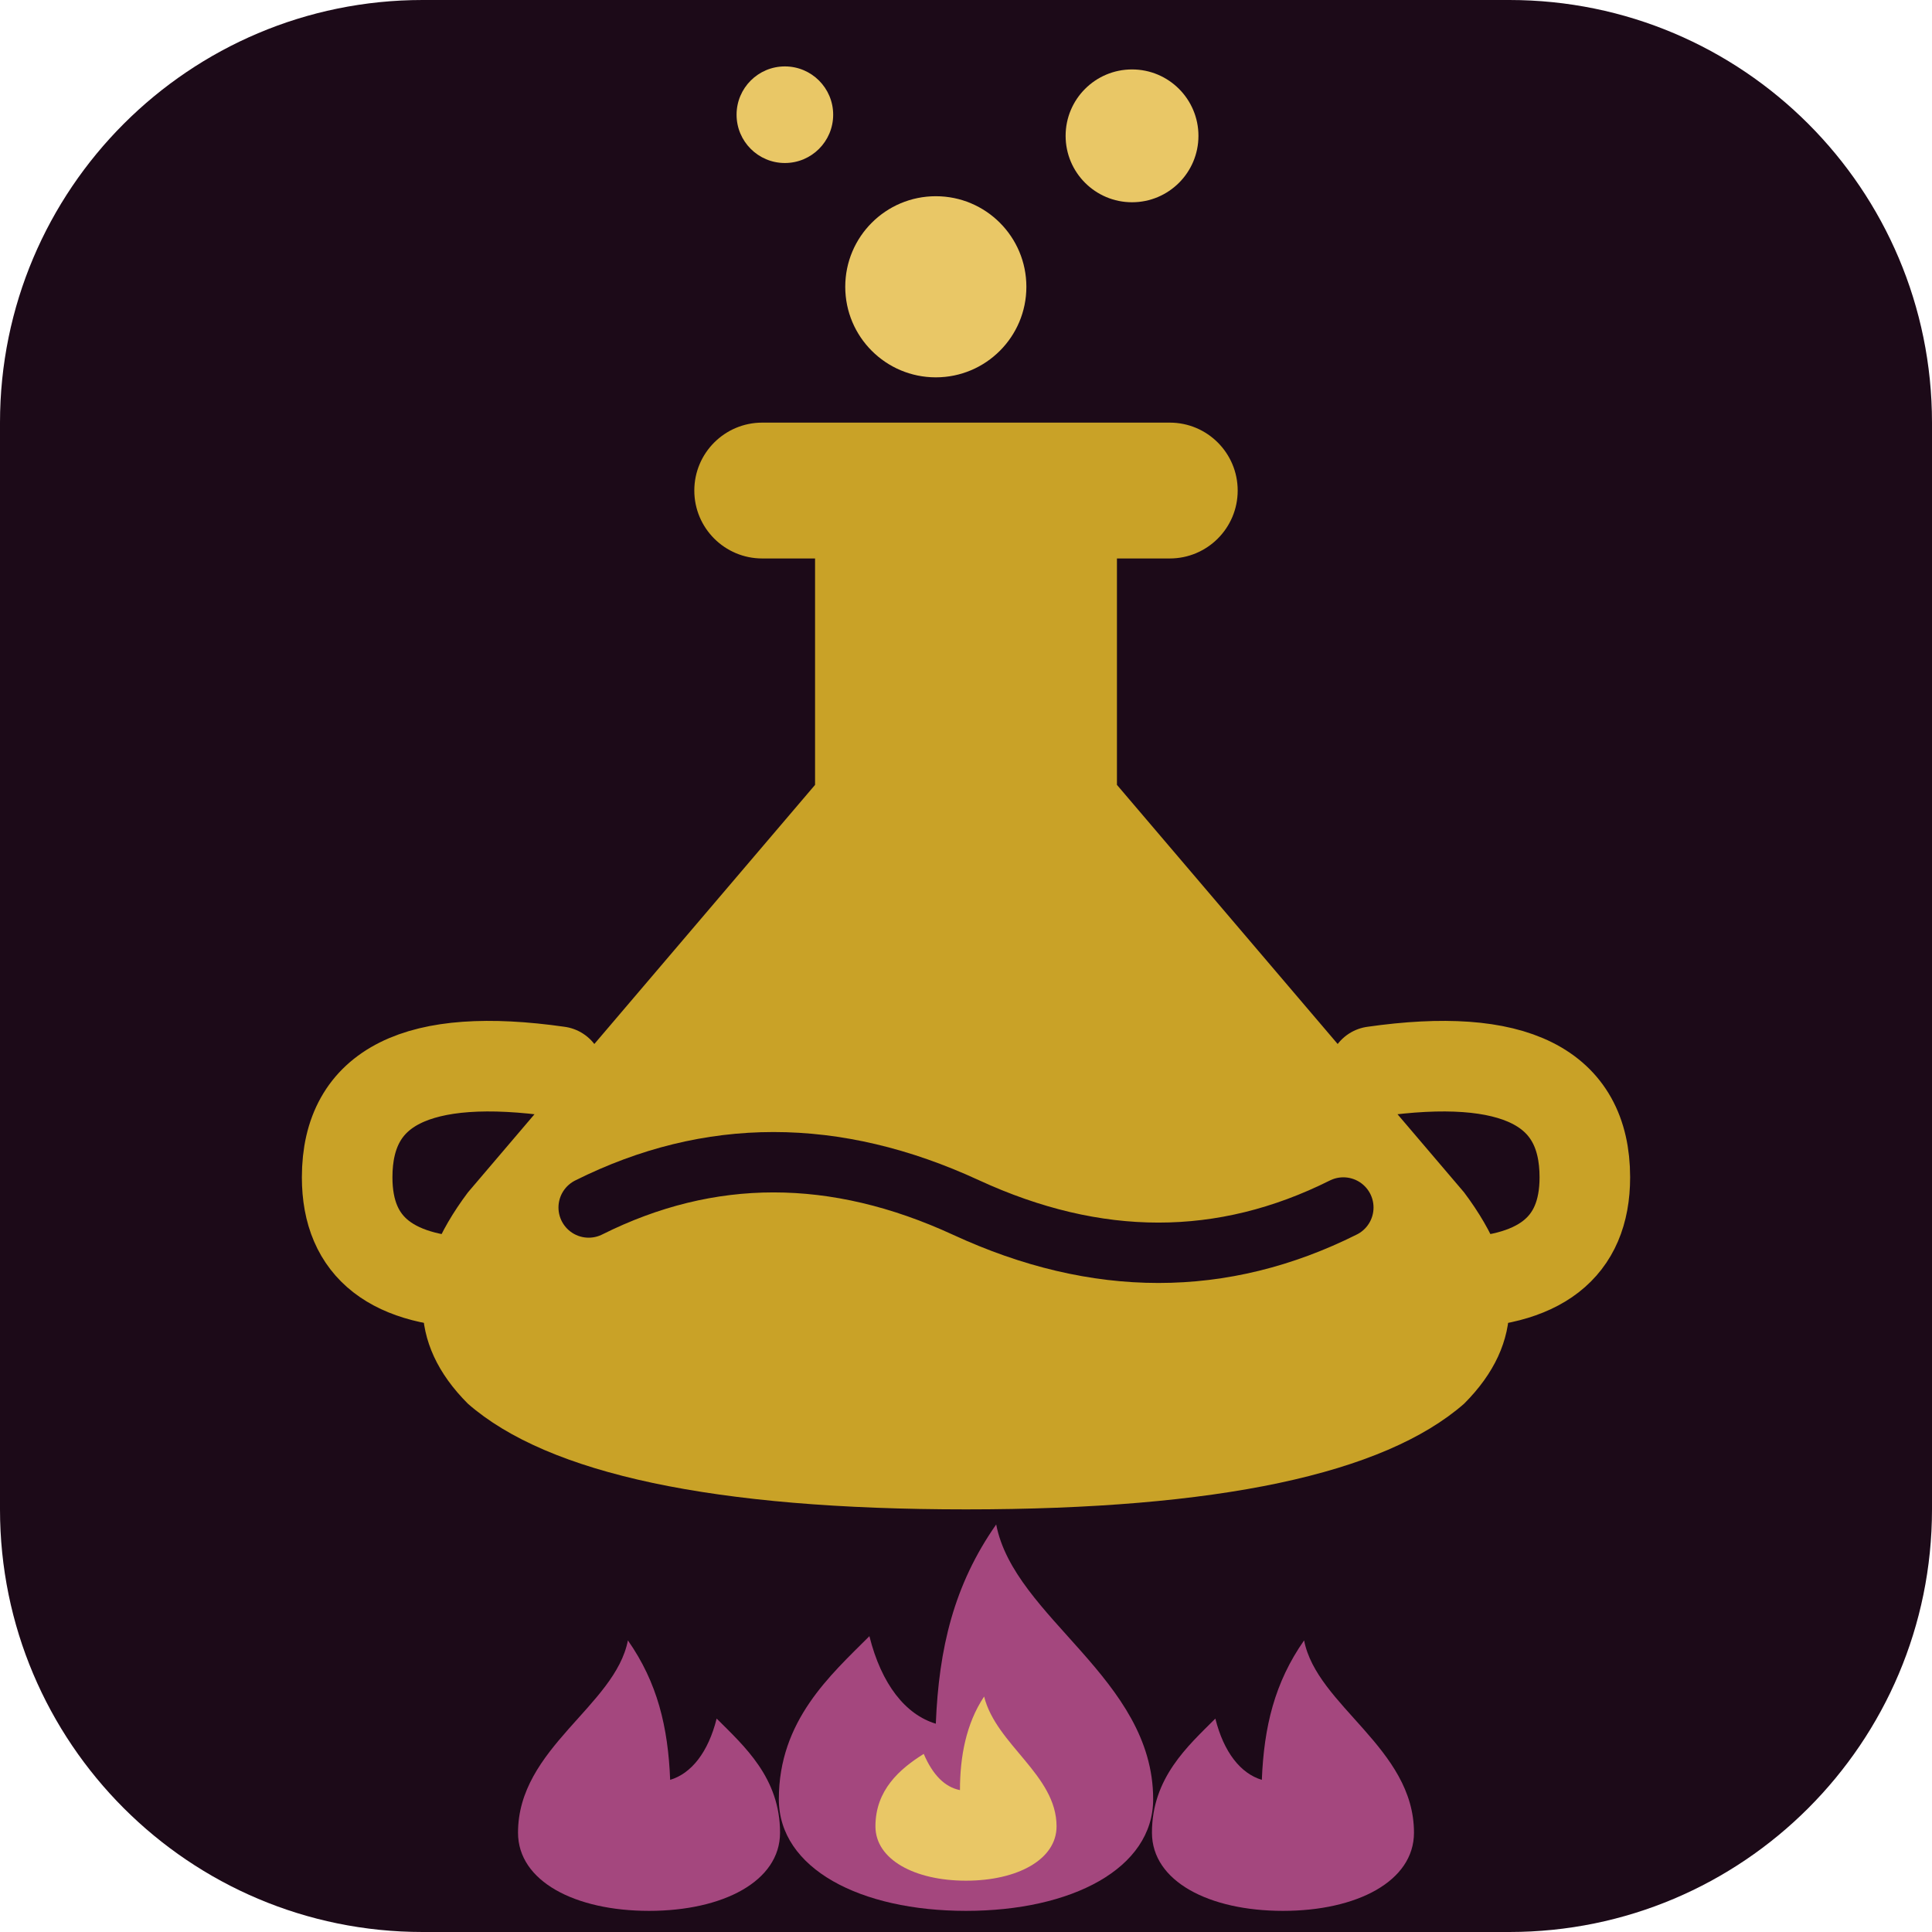
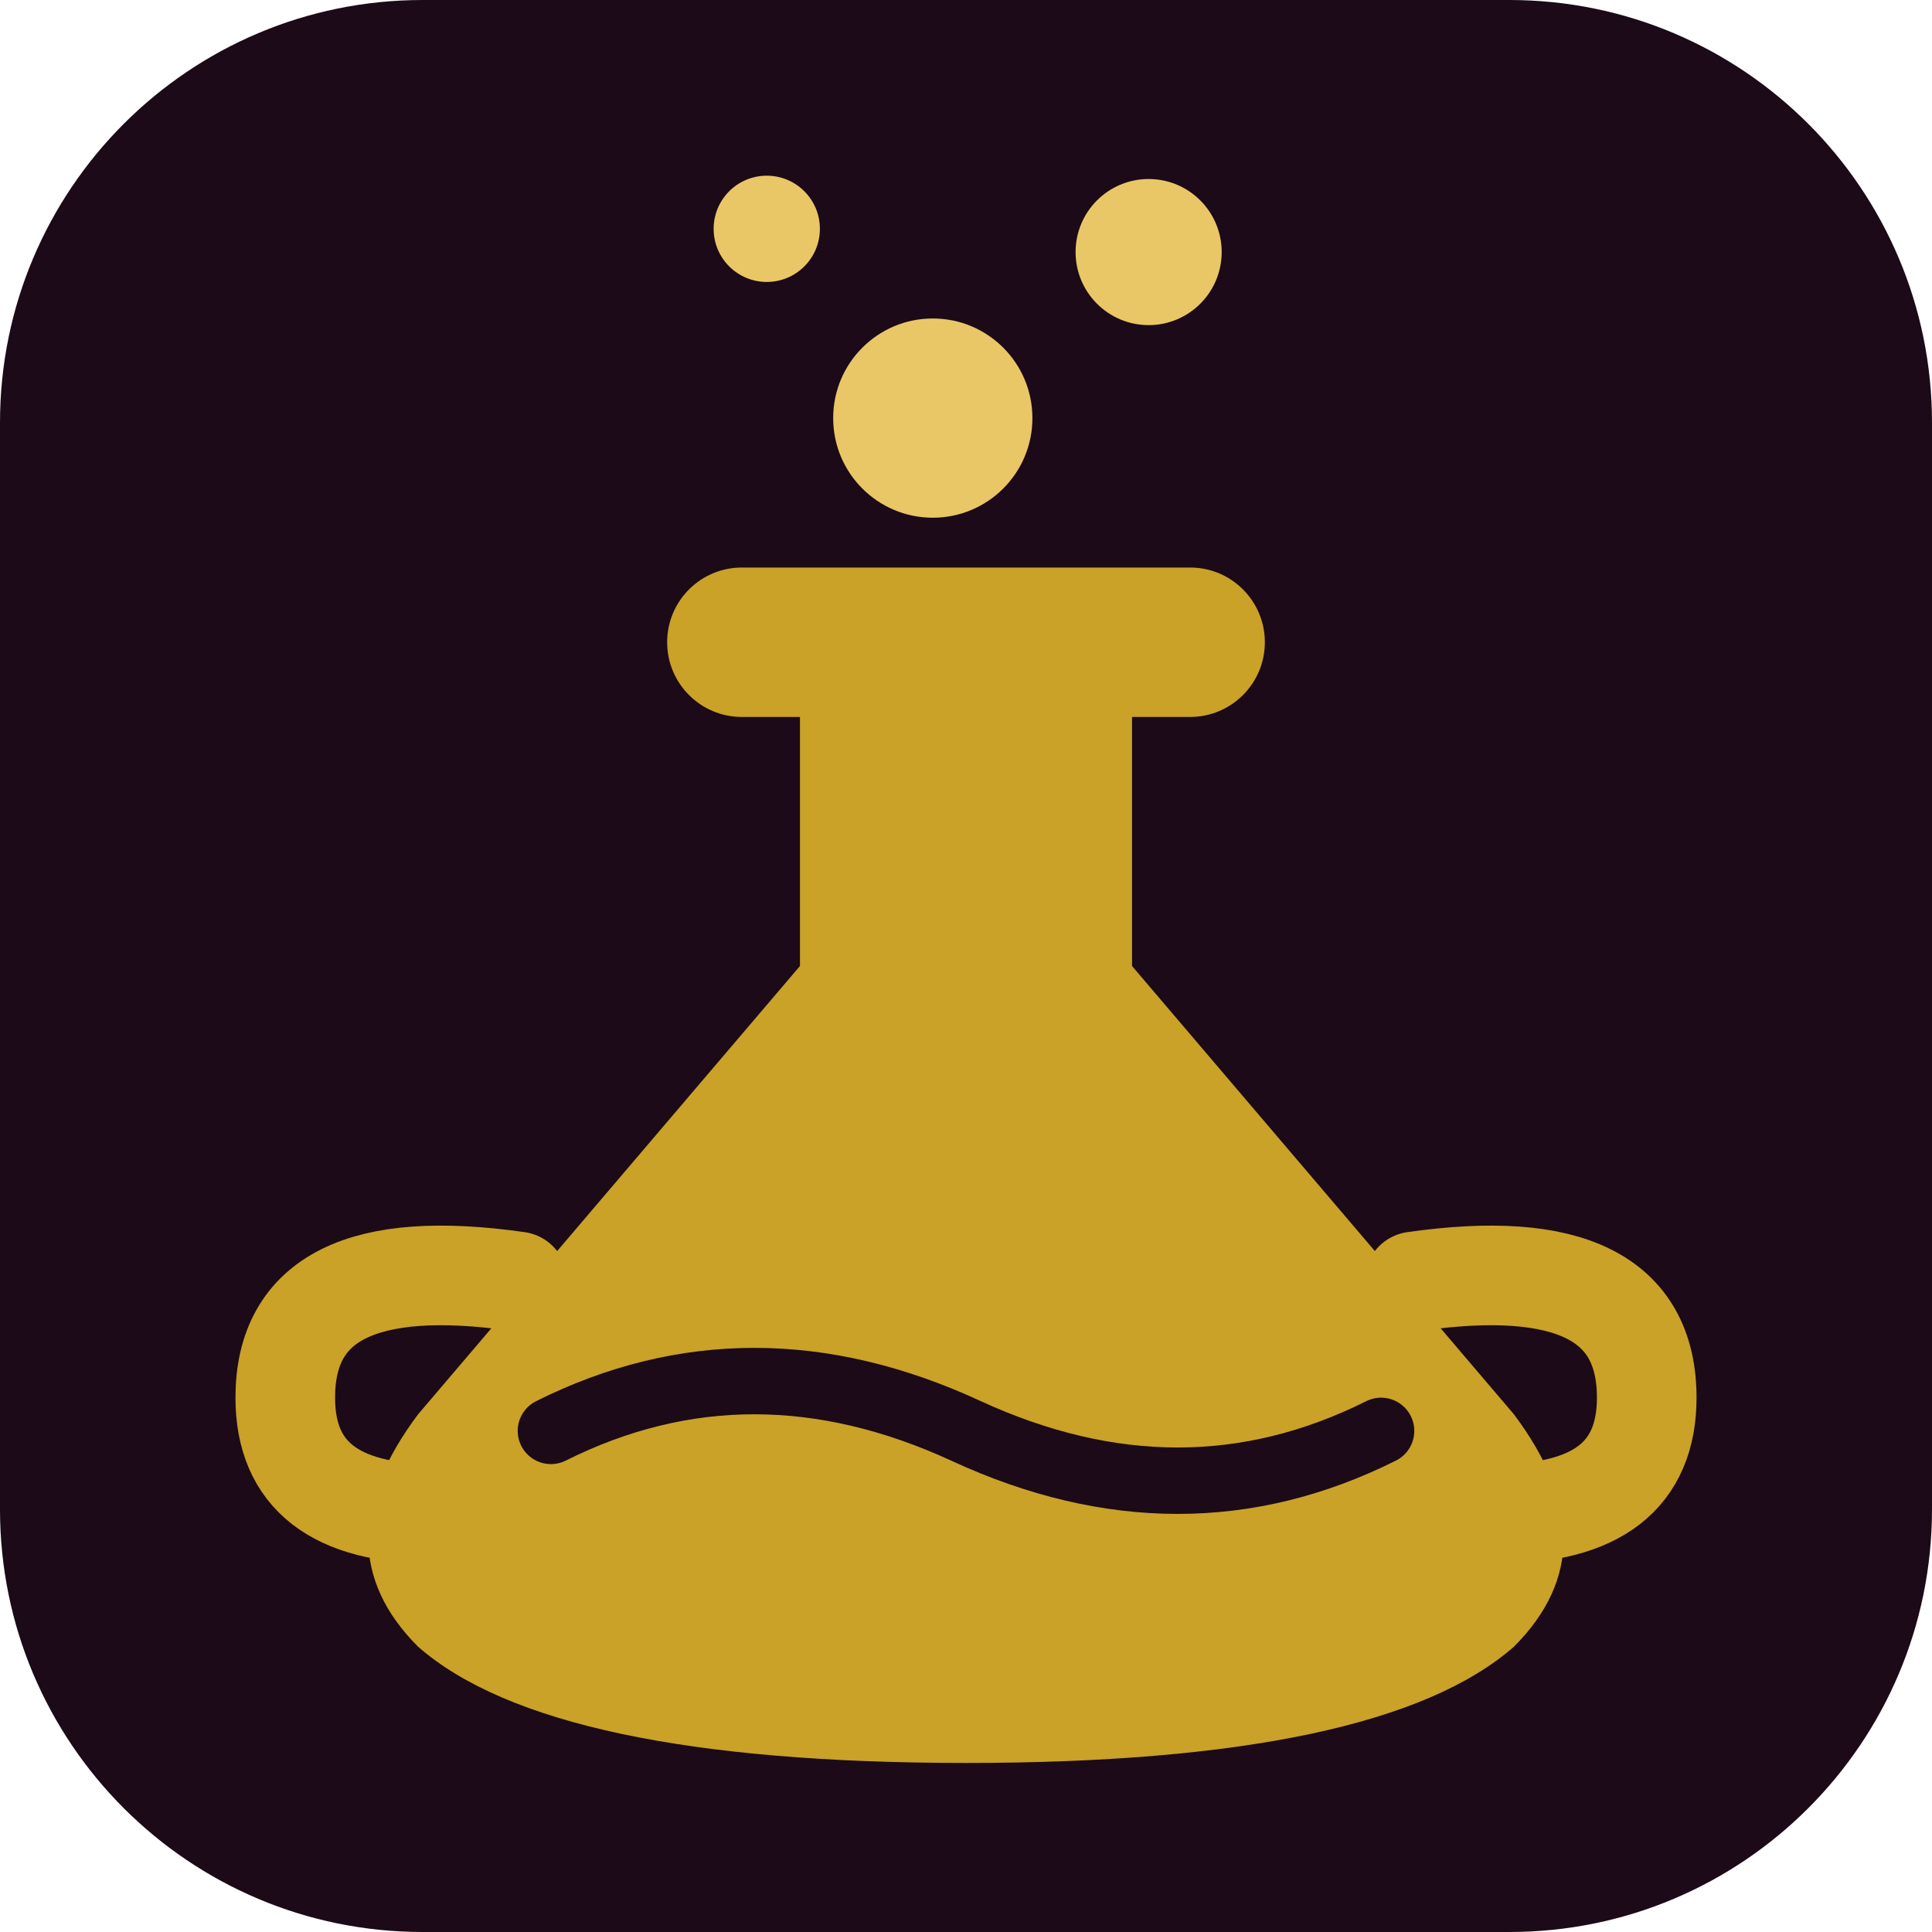
<svg xmlns="http://www.w3.org/2000/svg" viewBox="0 0 64 64">
  <rect width="64" height="64" rx="14" fill="#1C0A18" />
-   <g fill="#E9C766">
-     <circle cx="31" cy="9.5" r="3" />
-     <circle cx="37.5" cy="4.5" r="2.2" />
-     <circle cx="26" cy="3.8" r="1.6" />
+   <g transform="translate(32 32) scale(1.1) translate(-32 -26)">
+     <g fill="#E9C766">
+       <circle cx="31" cy="9.5" r="3" />
+       <circle cx="37.5" cy="4.5" r="2.2" />
+       <circle cx="26" cy="3.8" r="1.6" />
+     </g>
+     <g fill="none" stroke="#C9A227" stroke-width="3" stroke-linecap="round">
+       <path d="M18.5 35.5 Q11.5 34.5 11.5 39 Q11.5 42.5 16 42.5" />
+       <path d="M45.5 35.5 Q52.5 34.5 52.5 39 Q52.5 42.5 48 42.5" />
+     </g>
+     <g fill="#C9A227">
+       <rect x="23" y="14" width="18" height="4.5" rx="2.25" />
+       <path d="M27 18 V26 L15.5 39.5 Q12.5 43.5 15.5 46.5 Q19.5 50 32 50 Q44.5 50 48.5 46.5 Q51.5 43.5 48.5 39.5 L37 26 V18 Z" />
+     </g>
+     <path d="M19.5 40 Q25.5 37 32 40 T44.5 40" fill="none" stroke="#1C0A18" stroke-width="2" stroke-linecap="round" />
  </g>
-   <g fill="none" stroke="#C9A227" stroke-width="3" stroke-linecap="round">
-     <path d="M18.5 35.5 Q11.5 34.5 11.5 39 Q11.5 42.5 16 42.5" />
-     <path d="M45.5 35.5 Q52.5 34.5 52.5 39 Q52.5 42.5 48 42.5" />
-   </g>
-   <g fill="#C9A227">
-     <rect x="23" y="14" width="18" height="4.5" rx="2.25" />
-     <path d="M27 18 V26 L15.5 39.5 Q12.5 43.5 15.5 46.5 Q19.5 50 32 50 Q44.5 50 48.5 46.5 Q51.5 43.5 48.5 39.5 L37 26 V18 Z" />
-   </g>
-   <path d="M19.5 40 Q25.5 37 32 40 T44.5 40" fill="none" stroke="#1C0A18" stroke-width="2" stroke-linecap="round" />
-   <g fill="#A4477E">
-     <path d="M33 50.5 C33.6 53.6 38.2 55.6 38.2 59.6 C38.2 61.9 35.5 63.3 32 63.3 C28.5 63.3 25.8 61.9 25.8 59.6 C25.8 57 27.5 55.5 28.8 54.2 C29.2 55.8 30 56.8 31 57.1 C31.1 54.6 31.6 52.5 33 50.5 Z" />
-     <path transform="translate(21.5 63.3) scale(-0.7 0.7) translate(-32 -63.3)" d="M33 50.5 C33.6 53.6 38.2 55.6 38.2 59.6 C38.2 61.9 35.5 63.3 32 63.3 C28.5 63.3 25.8 61.9 25.8 59.6 C25.8 57 27.5 55.5 28.8 54.2 C29.2 55.8 30 56.8 31 57.1 C31.1 54.6 31.6 52.5 33 50.5 Z" />
-     <path transform="translate(42.5 63.3) scale(0.7) translate(-32 -63.3)" d="M33 50.5 C33.6 53.6 38.2 55.6 38.2 59.6 C38.2 61.9 35.5 63.3 32 63.3 C28.5 63.3 25.8 61.9 25.8 59.6 C25.8 57 27.5 55.5 28.8 54.2 C29.2 55.8 30 56.8 31 57.1 C31.1 54.6 31.6 52.5 33 50.5 Z" />
-   </g>
-   <path fill="#E9C766" d="M32.6 56.2 C33 57.8 35 58.8 35 60.5 C35 61.6 33.7 62.3 32 62.3 C30.3 62.3 29 61.6 29 60.5 C29 59.3 29.8 58.6 30.6 58.1 C30.9 58.8 31.3 59.2 31.8 59.3 C31.8 58.2 32 57.1 32.6 56.2 Z" />
</svg>
